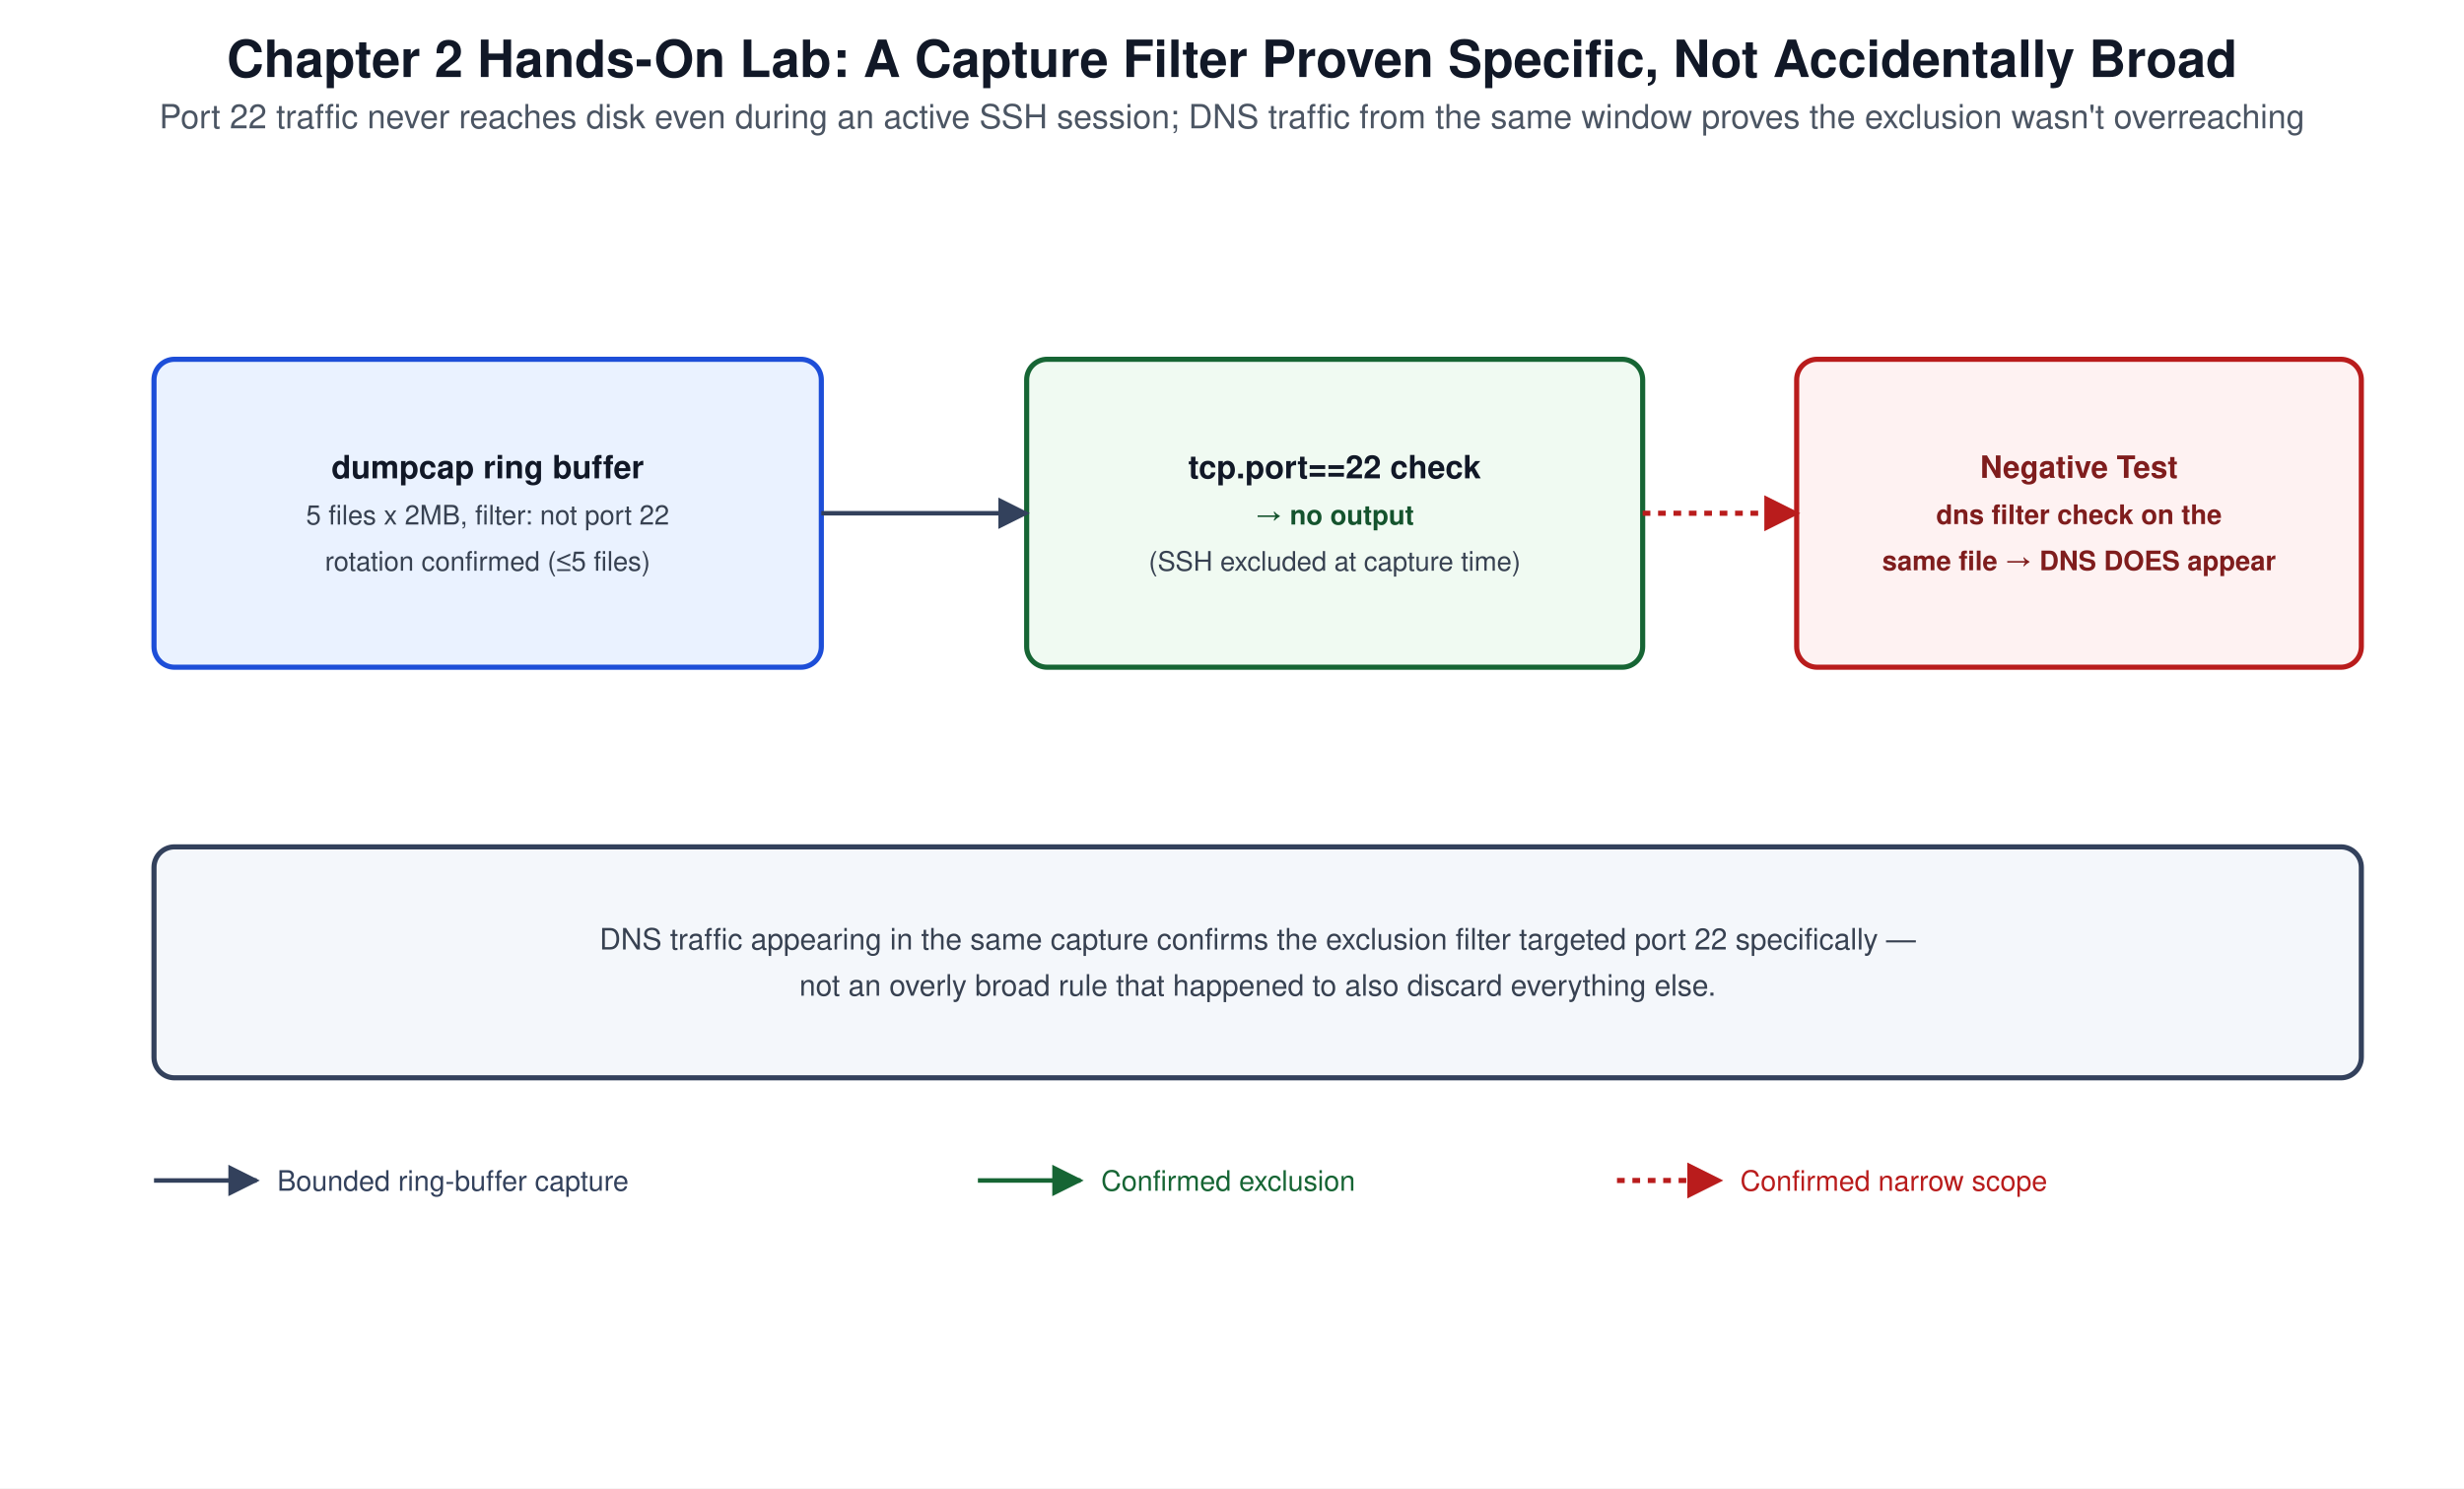
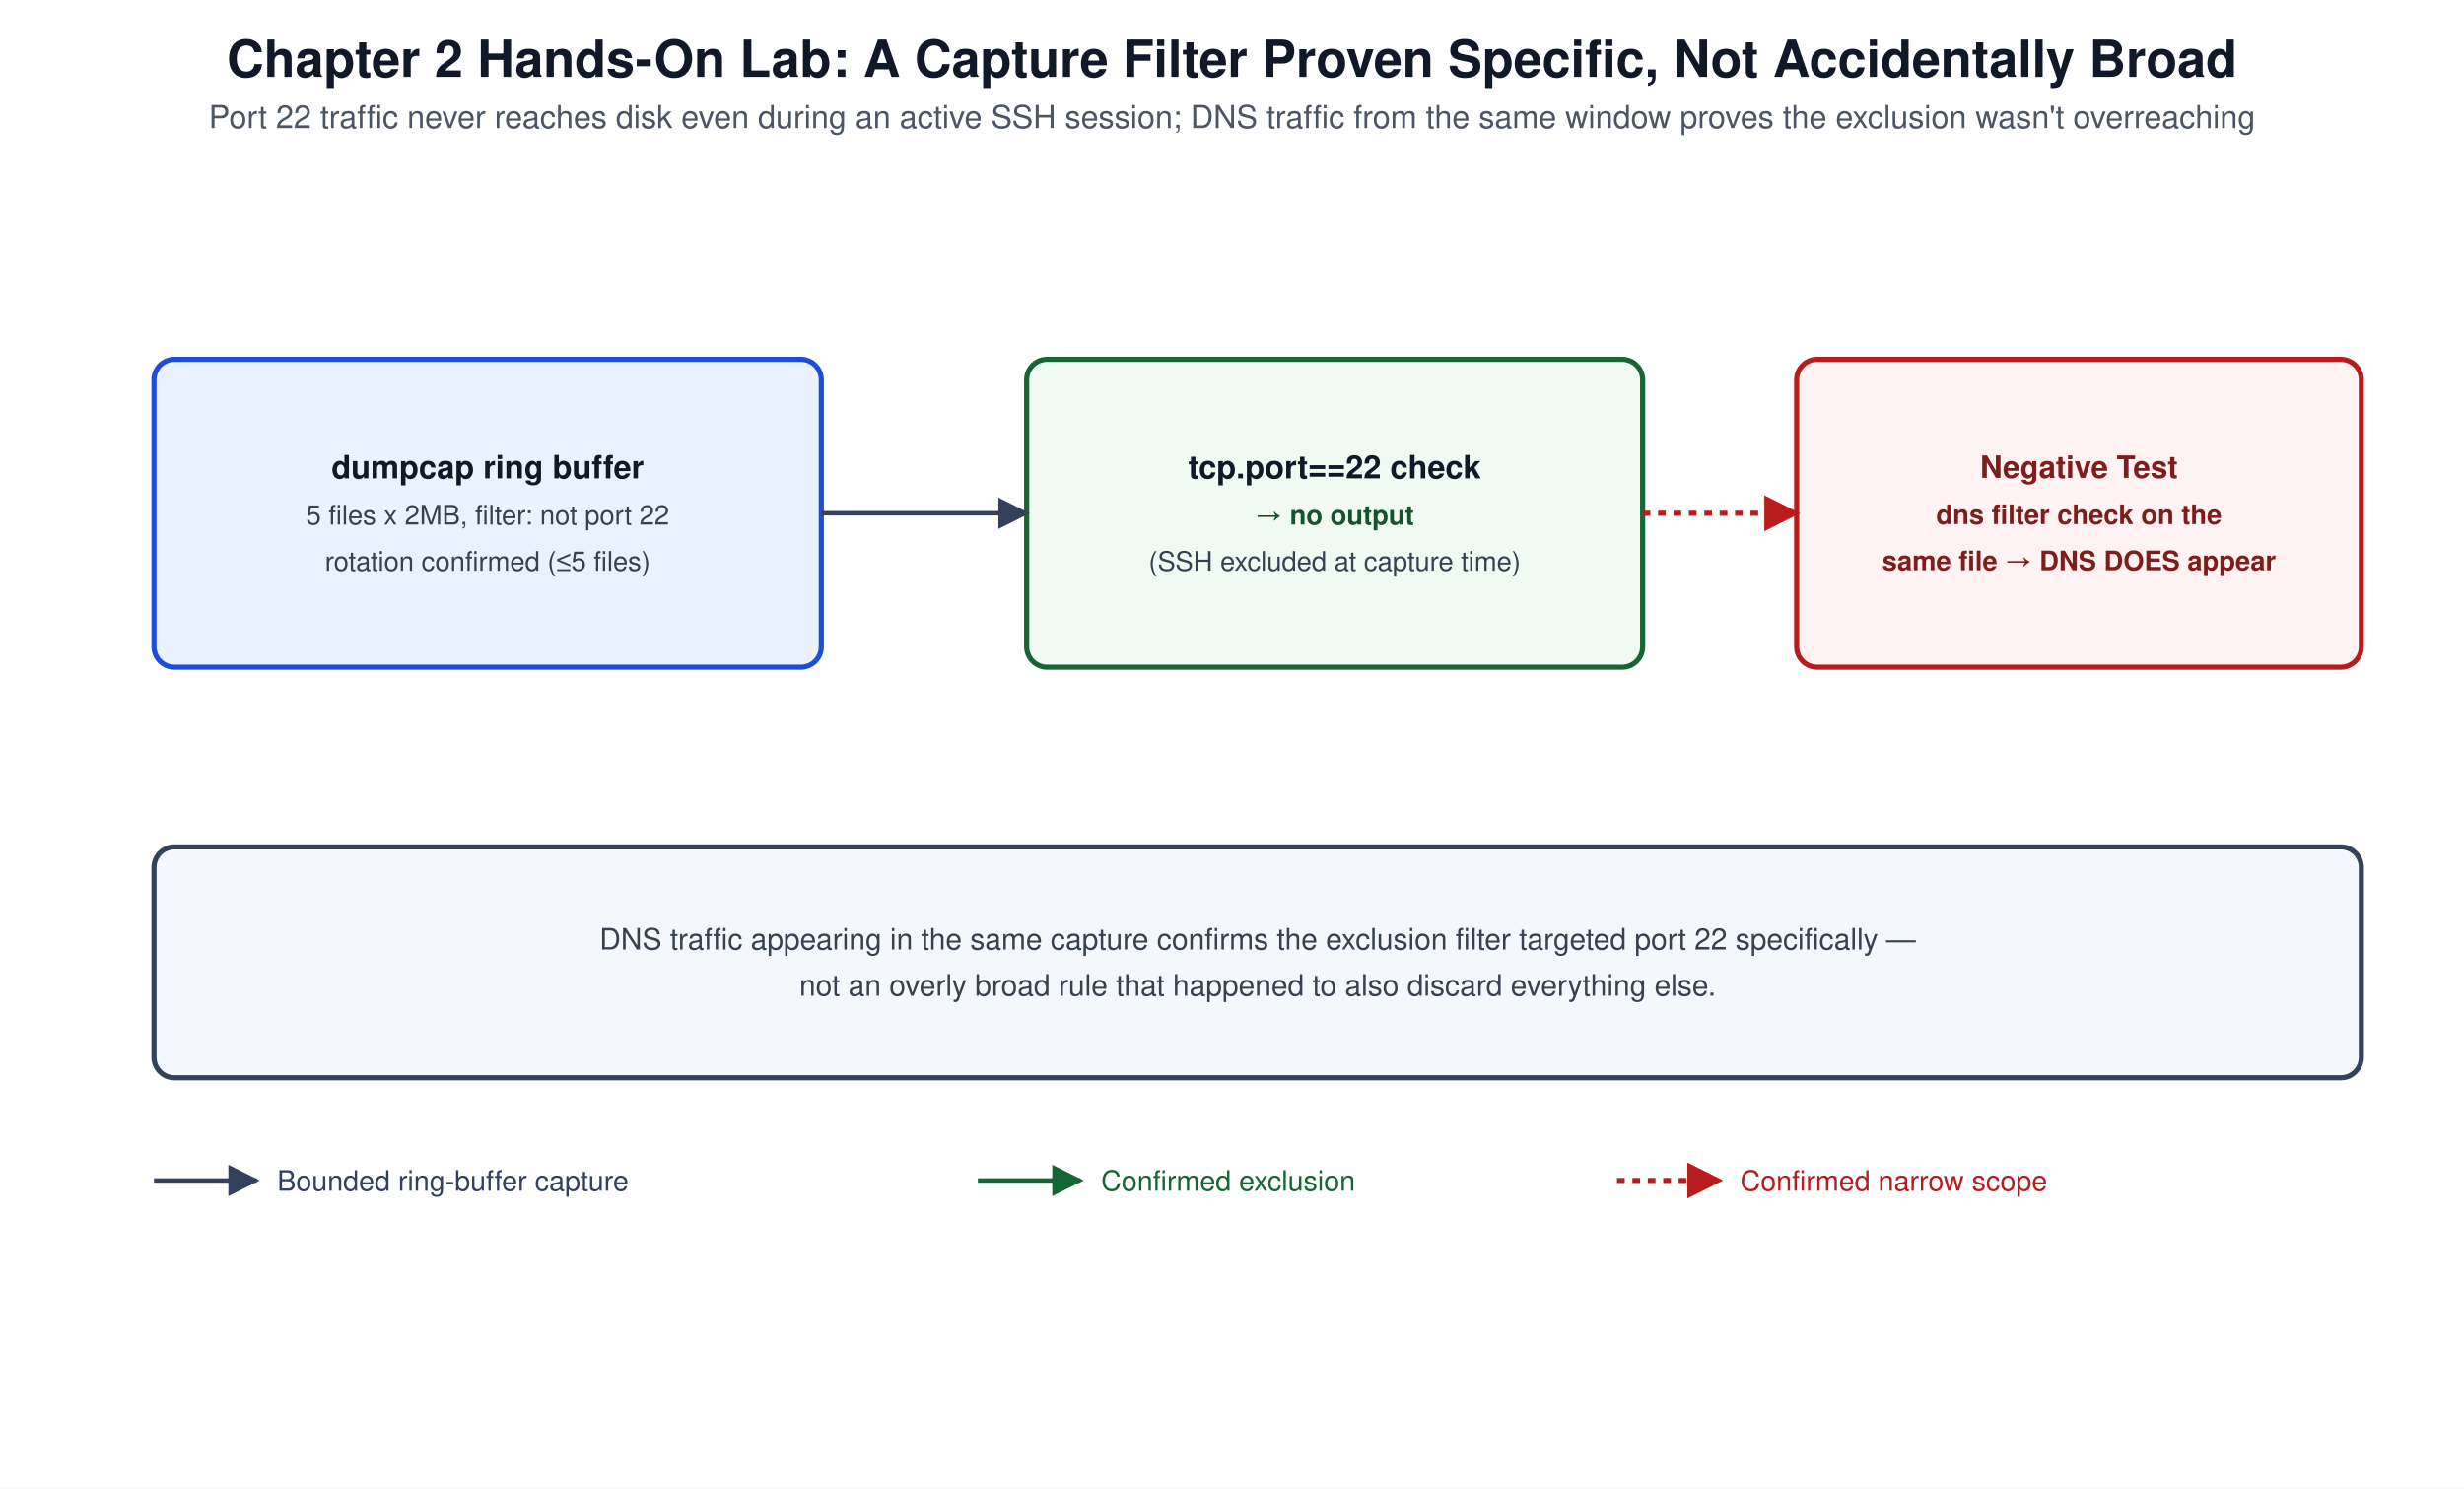
<svg xmlns="http://www.w3.org/2000/svg" viewBox="0 0 960 580" font-family="Helvetica, Arial, sans-serif">
  <defs>
    <marker id="arrow-alt" viewBox="0 0 10 10" refX="9" refY="5" markerWidth="7" markerHeight="7" orient="auto-start-reverse">
      <path d="M0,0 L10,5 L0,10 z" fill="#166534" />
    </marker>
    <marker id="arrow-mgmt" viewBox="0 0 10 10" refX="9" refY="5" markerWidth="7" markerHeight="7" orient="auto-start-reverse">
      <path d="M0,0 L10,5 L0,10 z" fill="#33415c" />
    </marker>
    <marker id="arrow-warn" viewBox="0 0 10 10" refX="9" refY="5" markerWidth="7" markerHeight="7" orient="auto-start-reverse">
      <path d="M0,0 L10,5 L0,10 z" fill="#b91c1c" />
    </marker>
  </defs>
  <rect x="0" y="0" width="960" height="580" fill="#ffffff" />
  <text x="480.0" y="30" text-anchor="middle" font-size="20" font-weight="700" fill="#111827">Chapter 2 Hands-On Lab: A Capture Filter Proven Specific, Not Accidentally Broad</text>
-   <text x="480.0" y="50" text-anchor="middle" font-size="13" fill="#4b5563">Port 22 traffic never reaches disk even during an active SSH session; DNS traffic from the same window proves the exclusion wasn't overreaching</text>
+   <text x="480.0" y="50" text-anchor="middle" font-size="12.4" fill="#4b5563">Port 22 traffic never reaches disk even during an active SSH session; DNS traffic from the same window proves the exclusion wasn't overreaching</text>
  <rect x="60" y="140" width="260" height="120" rx="8" fill="#eaf2ff" stroke="#1d4ed8" stroke-width="2" />
  <text x="190.0" y="186.4" text-anchor="middle" font-size="12.5" font-weight="700" fill="#111827">dumpcap ring buffer</text>
  <text x="190.0" y="204.4" text-anchor="middle" font-size="10.5" font-weight="400" fill="#374151">5 files x 2MB, filter: not port 22</text>
  <text x="190.0" y="222.4" text-anchor="middle" font-size="10.5" font-weight="400" fill="#374151">rotation confirmed (≤5 files)</text>
  <rect x="400" y="140" width="240" height="120" rx="8" fill="#f0faf2" stroke="#166534" stroke-width="2" />
  <text x="520.0" y="186.4" text-anchor="middle" font-size="12.5" font-weight="700" fill="#111827">tcp.port==22 check</text>
  <text x="520.0" y="204.4" text-anchor="middle" font-size="10.5" font-weight="700" fill="#14532d">→ no output</text>
  <text x="520.0" y="222.4" text-anchor="middle" font-size="10.5" font-weight="400" fill="#374151">(SSH excluded at capture time)</text>
  <line x1="320" y1="200" x2="400" y2="200" stroke="#33415c" stroke-width="1.75" marker-end="url(#arrow-mgmt)" />
  <rect x="700" y="140" width="220" height="120" rx="8" fill="#fef2f2" stroke="#b91c1c" stroke-width="2" />
  <text x="810.0" y="186.2" text-anchor="middle" font-size="12" font-weight="700" fill="#7f1d1d">Negative Test</text>
  <text x="810.0" y="204.2" text-anchor="middle" font-size="10.5" font-weight="700" fill="#7f1d1d">dns filter check on the</text>
  <text x="810.0" y="222.2" text-anchor="middle" font-size="10.5" font-weight="700" fill="#7f1d1d">same file → DNS DOES appear</text>
  <line x1="640" y1="200" x2="700" y2="200" stroke="#b91c1c" stroke-width="2" stroke-dasharray="3 3" marker-end="url(#arrow-warn)" />
  <rect x="60" y="330" width="860" height="90" rx="8" fill="#f4f7fb" stroke="#33415c" stroke-width="2" />
  <text x="490.0" y="370.0" text-anchor="middle" font-size="11.5" font-weight="400" fill="#374151">DNS traffic appearing in the same capture confirms the exclusion filter targeted port 22 specifically —</text>
  <text x="490.0" y="388.0" text-anchor="middle" font-size="11.5" font-weight="400" fill="#374151">not an overly broad rule that happened to also discard everything else.</text>
  <line x1="60" y1="460" x2="100" y2="460" stroke="#33415c" stroke-width="1.75" marker-end="url(#arrow-mgmt)" />
  <text x="108" y="464" font-size="11" fill="#33415c">Bounded ring-buffer capture</text>
  <line x1="381" y1="460" x2="421" y2="460" stroke="#166534" stroke-width="1.75" marker-end="url(#arrow-alt)" />
  <text x="429" y="464" font-size="11" fill="#166534">Confirmed exclusion</text>
  <line x1="630" y1="460" x2="670" y2="460" stroke="#b91c1c" stroke-width="2" stroke-dasharray="3 3" marker-end="url(#arrow-warn)" />
  <text x="678" y="464" font-size="11" fill="#b91c1c">Confirmed narrow scope</text>
</svg>
